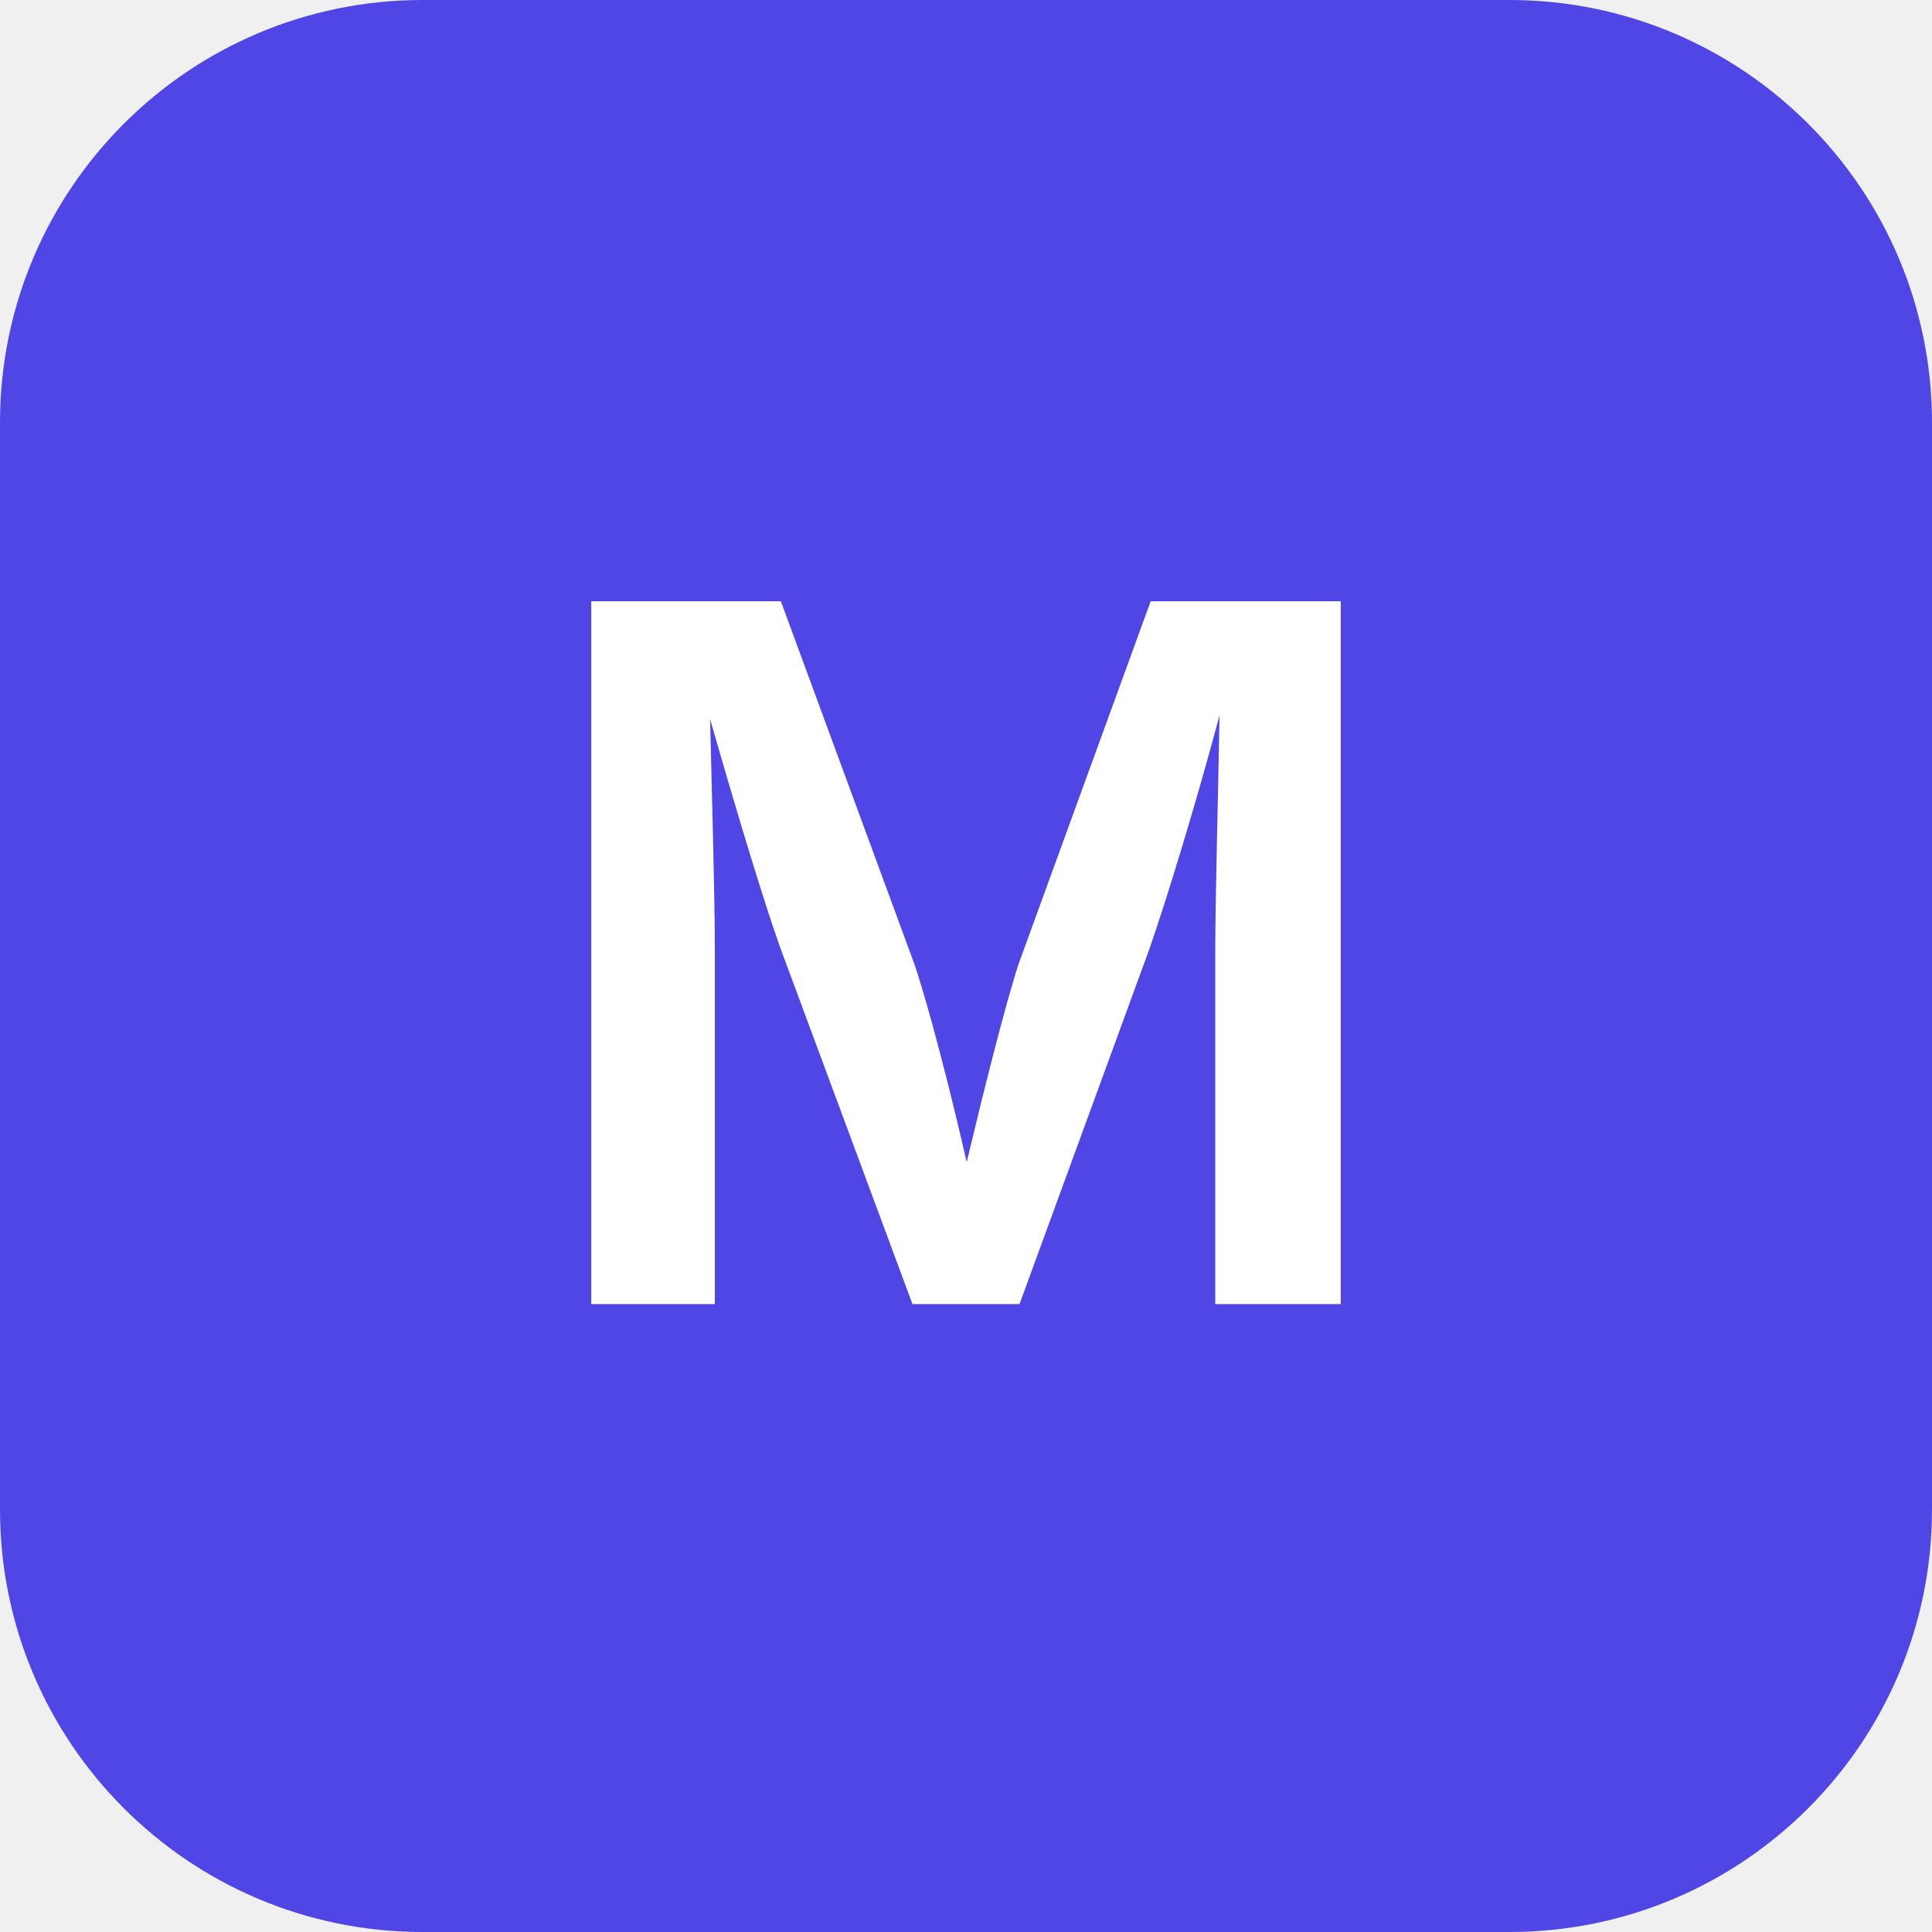
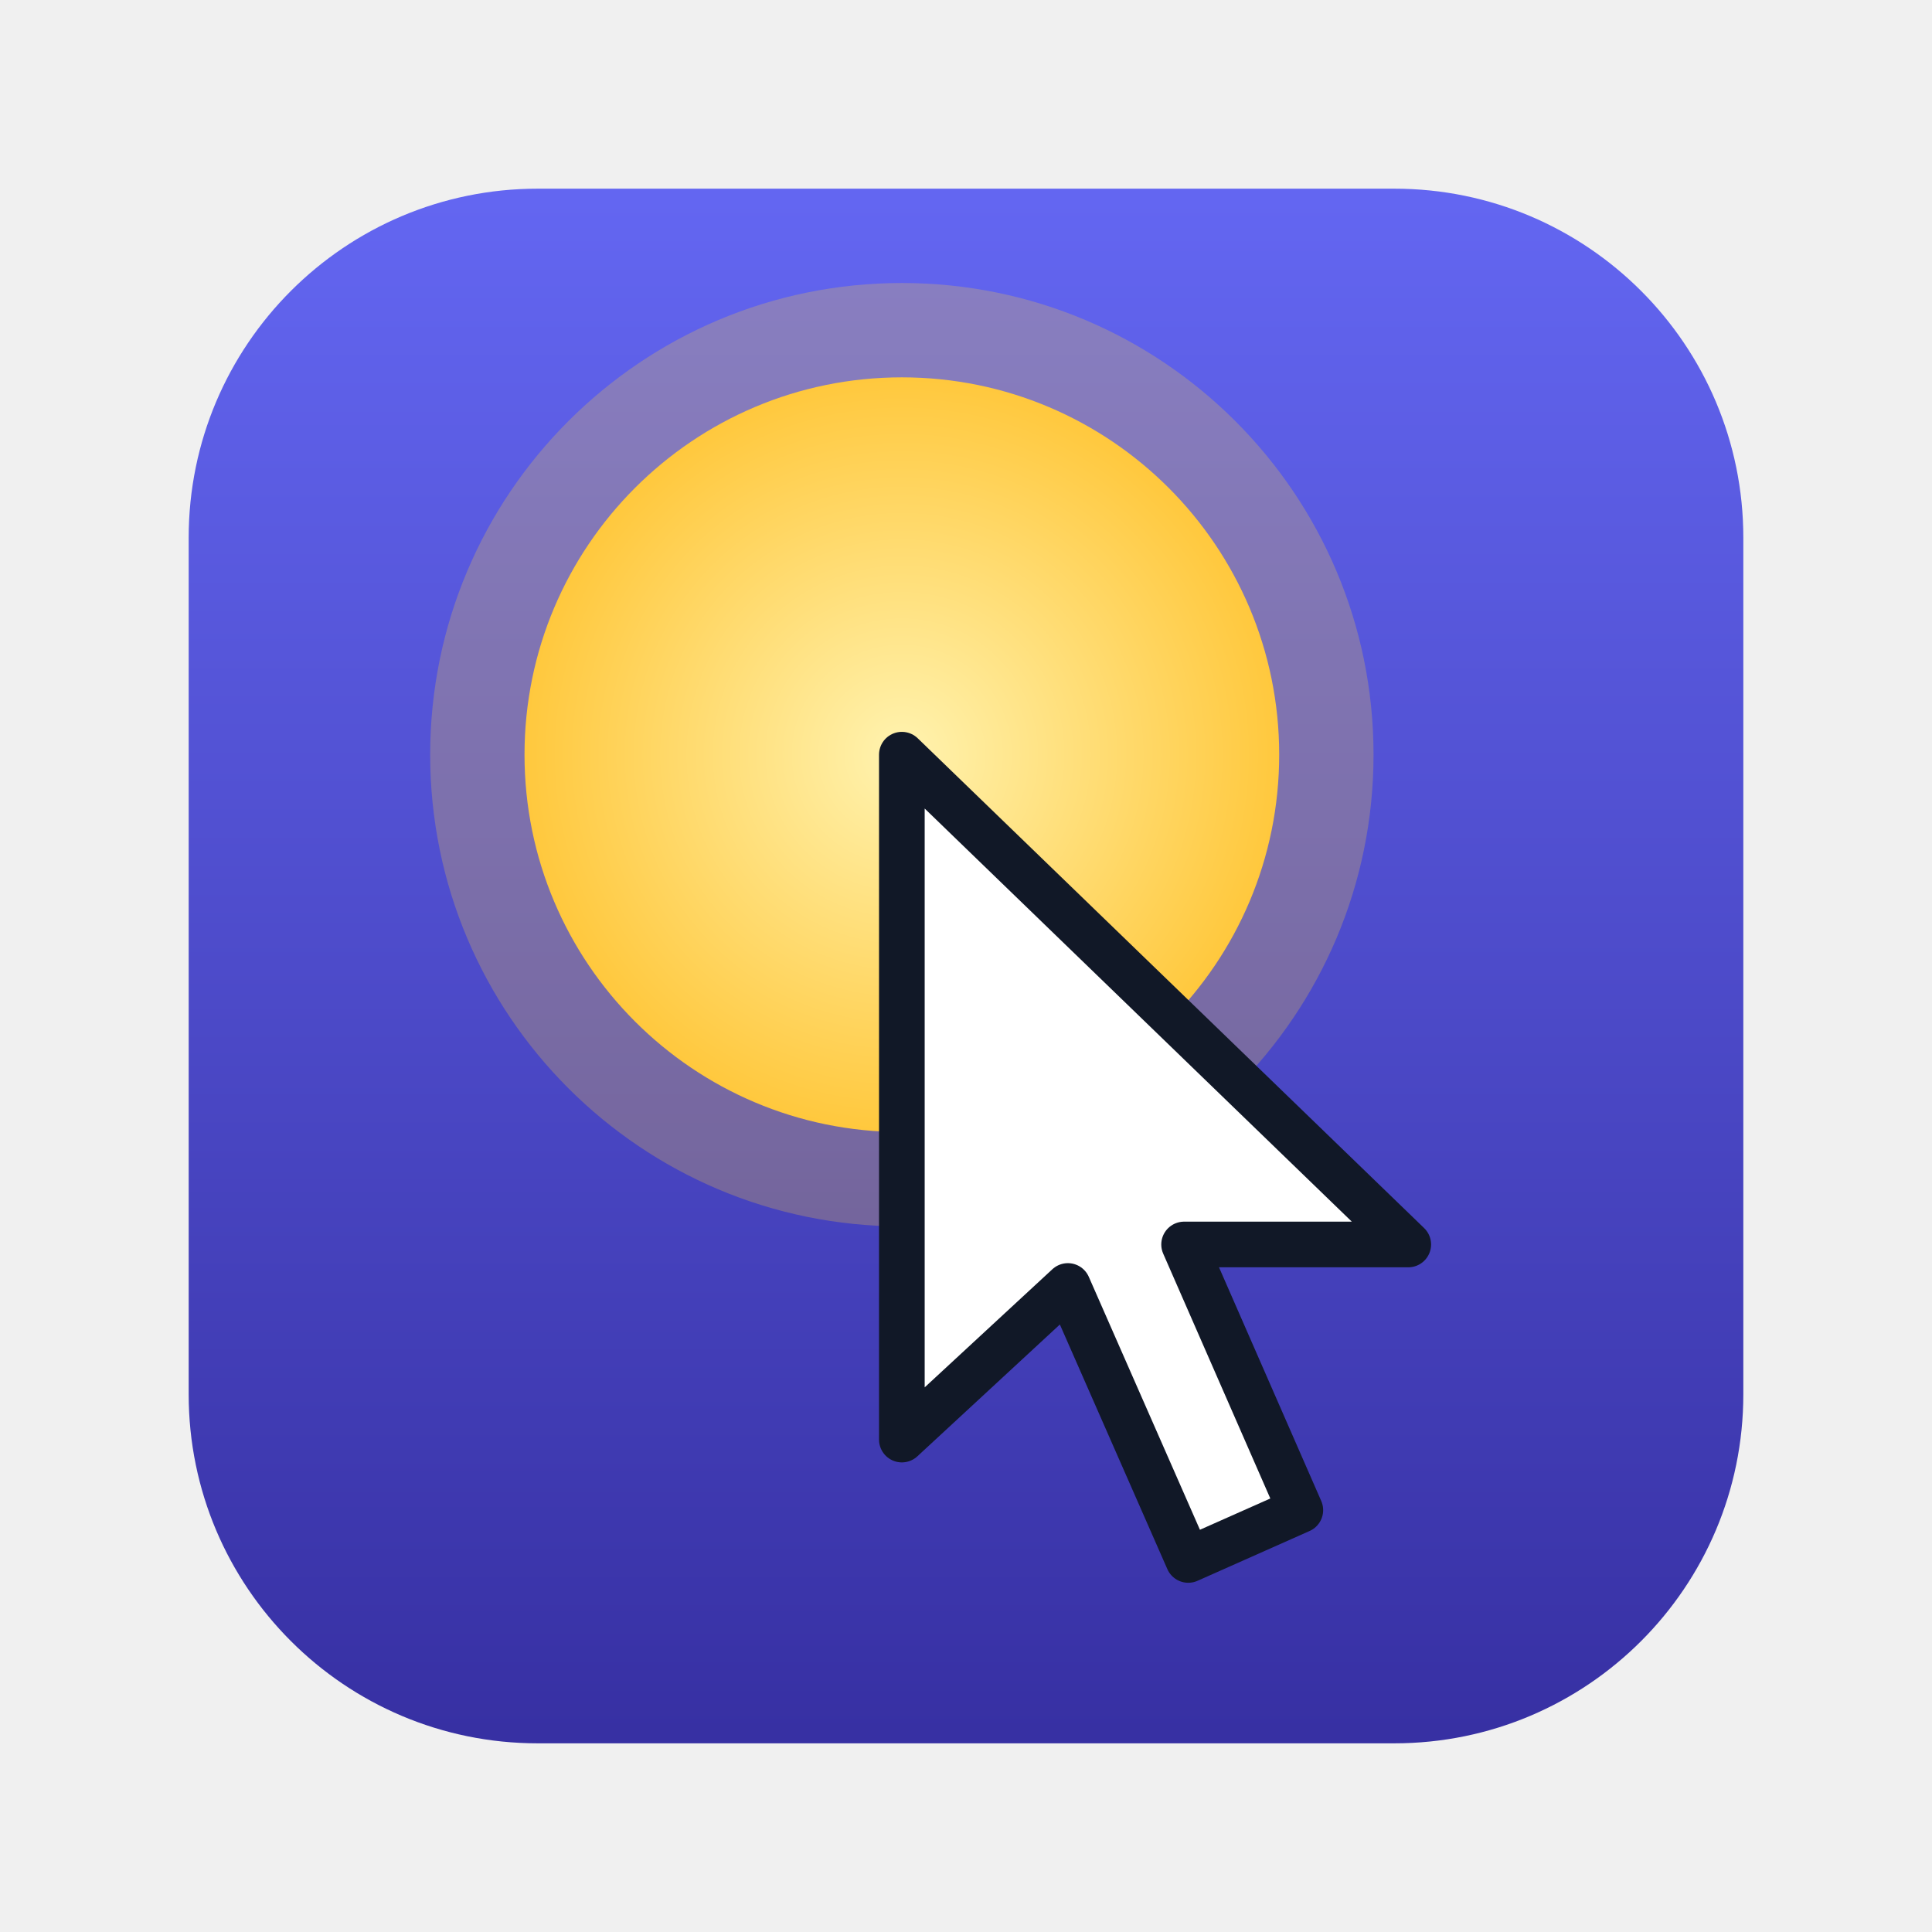
- <svg xmlns="http://www.w3.org/2000/svg" viewBox="0 0 64 64">
-   <rect width="64" height="64" rx="14" fill="#4f46e5" />
-   <text x="32" y="32" dy="0.35em" text-anchor="middle" font-family="ui-sans-serif, system-ui, -apple-system, sans-serif" font-size="32" font-weight="600" fill="#ffffff">M</text>
+ <svg xmlns="http://www.w3.org/2000/svg" viewBox="0 0 1024 1024">
+   <defs>
+     <linearGradient id="bg" x1="0" y1="0" x2="0" y2="1">
+       <stop offset="0" stop-color="#6366f1" />
+       <stop offset="1" stop-color="#3730a3" />
+     </linearGradient>
+     <radialGradient id="glow" cx="0.5" cy="0.5" r="0.5">
+       <stop offset="0" stop-color="#FFF3B0" />
+       <stop offset="1" stop-color="#FFC83D" />
+     </radialGradient>
+   </defs>
+   <rect x="100" y="100" width="824" height="824" rx="185" fill="url(#bg)" />
+   <circle cx="478" cy="400" r="250" fill="#FFD23F" fill-opacity="0.25" />
+   <circle cx="478" cy="400" r="200" fill="url(#glow)" />
+   <path transform="translate(478 400) scale(22)" d="M0 0 L0 16.5 L4 12.8 L6.9 19.4 L9.6 18.2 L6.8 11.8 L12.2 11.8 Z" fill="#ffffff" stroke="#111827" stroke-width="1.1" stroke-linejoin="round" />
</svg>
